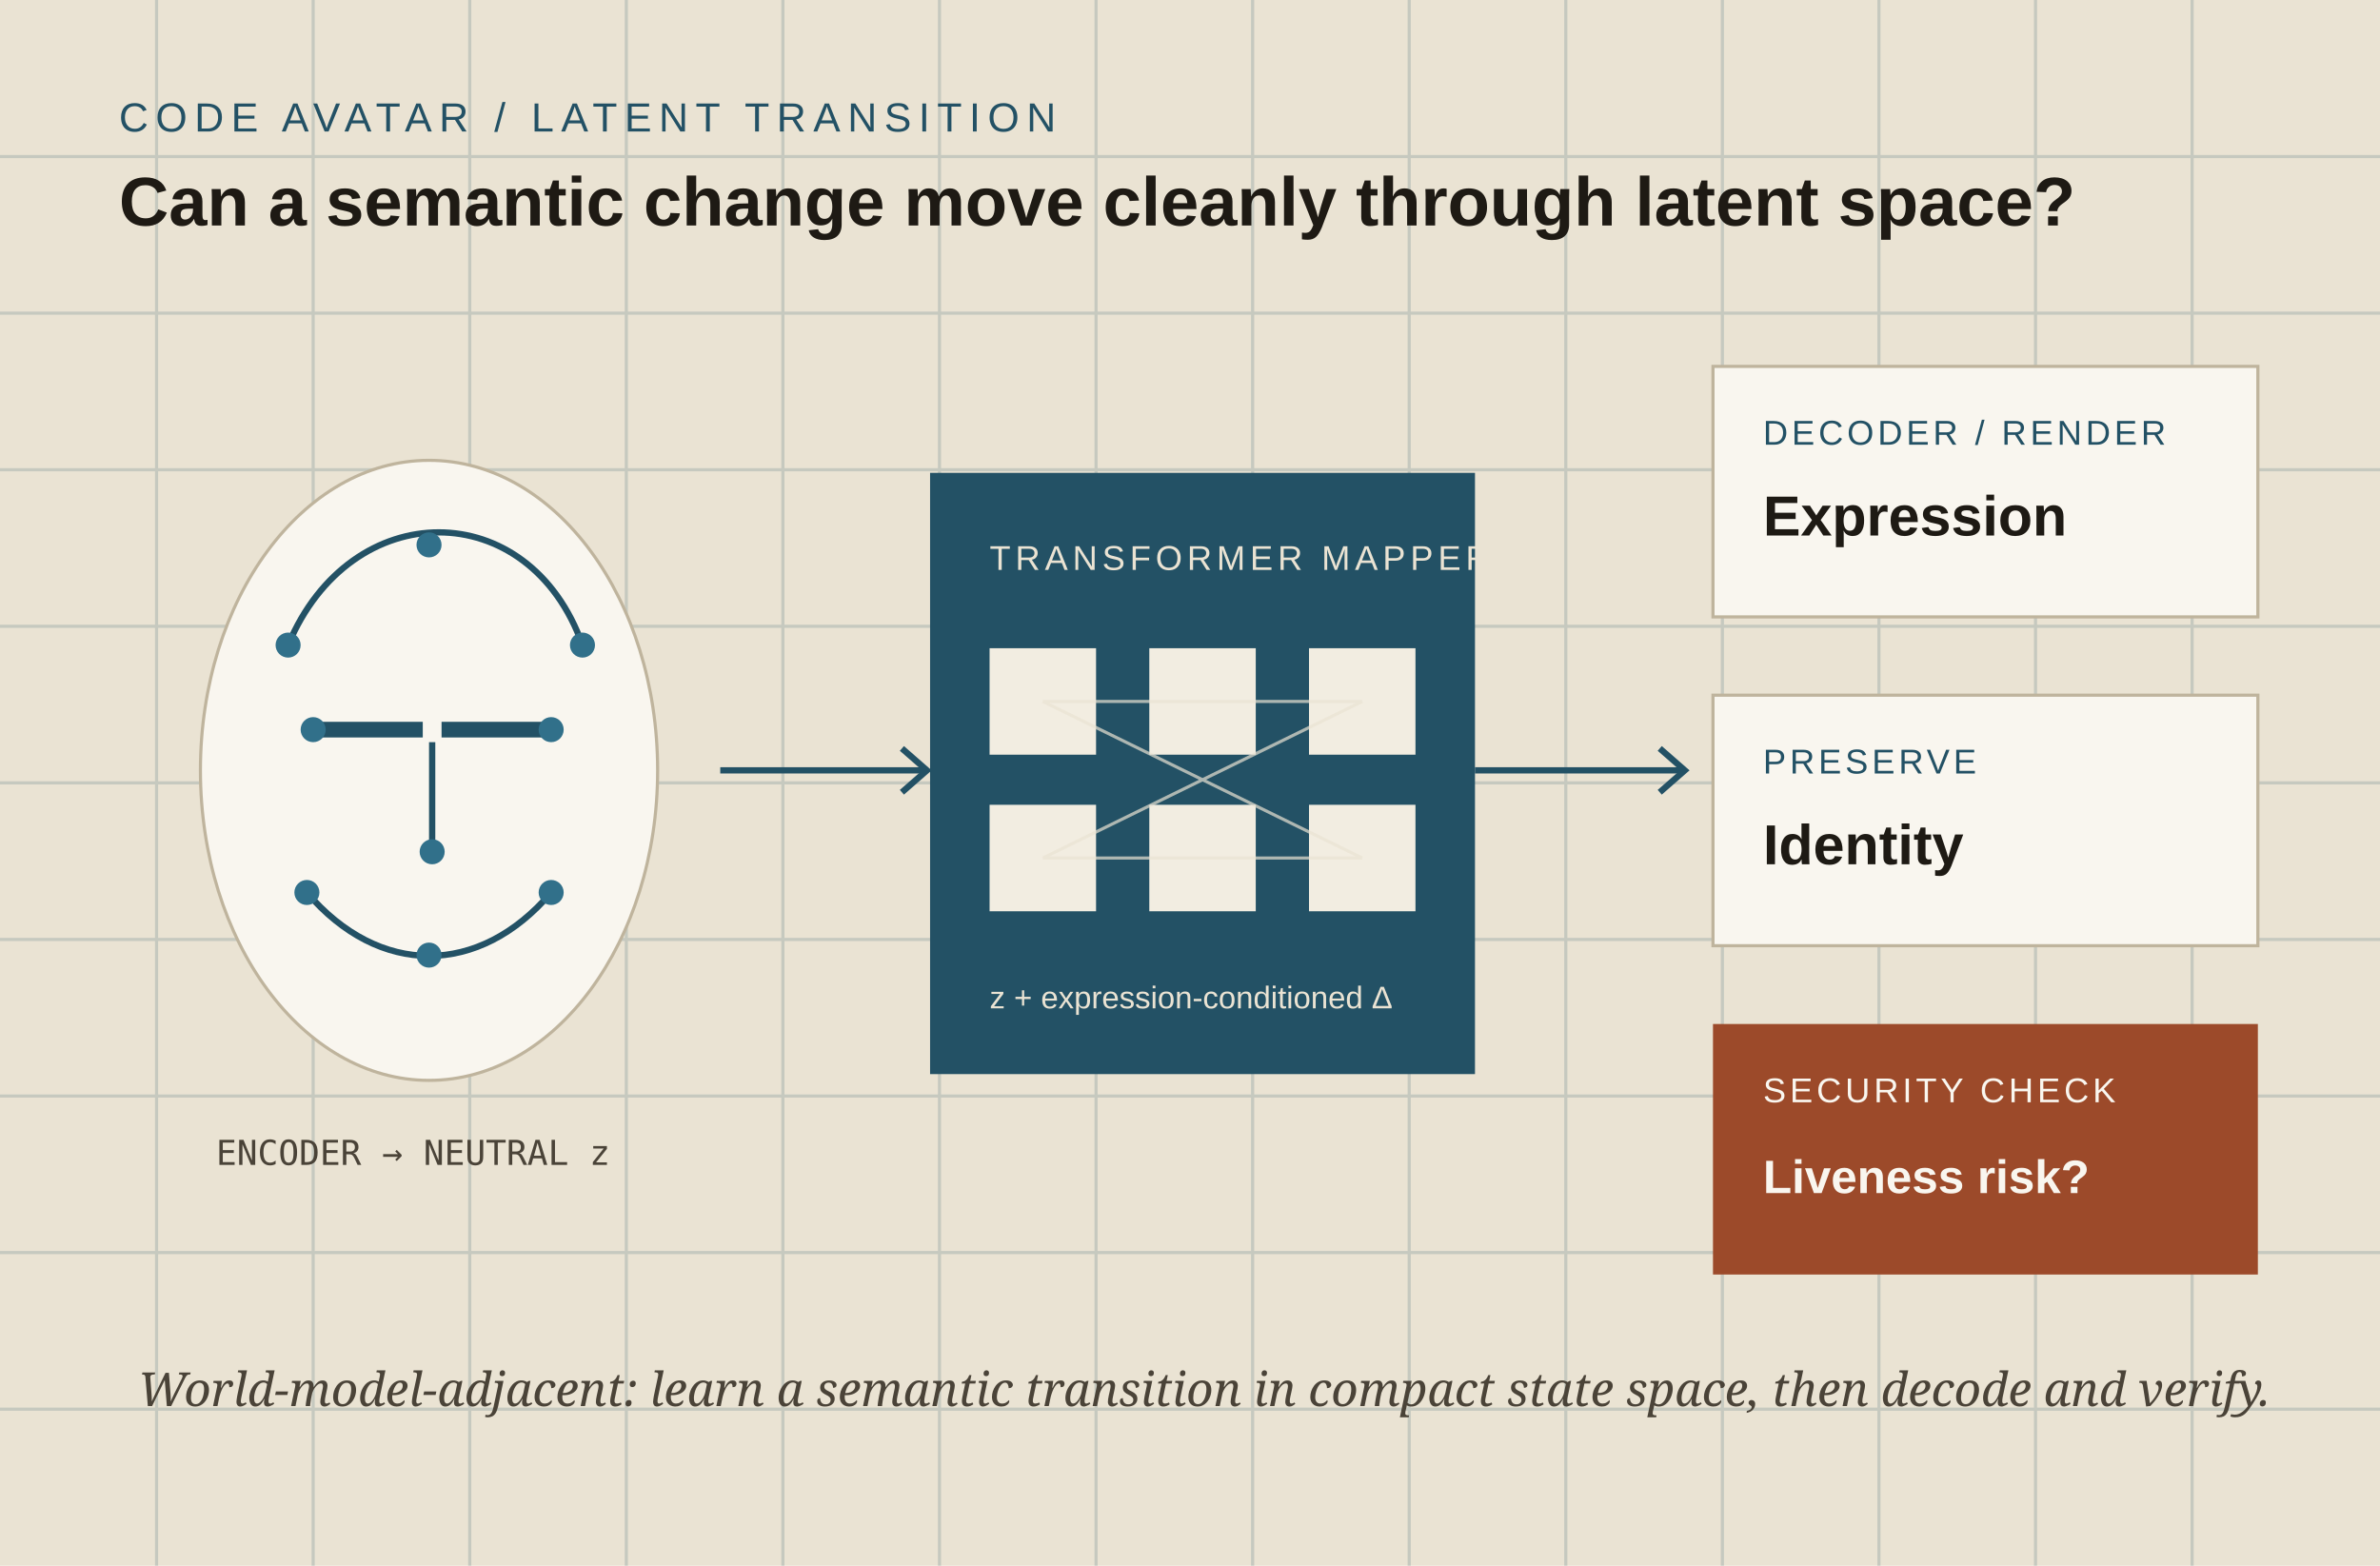
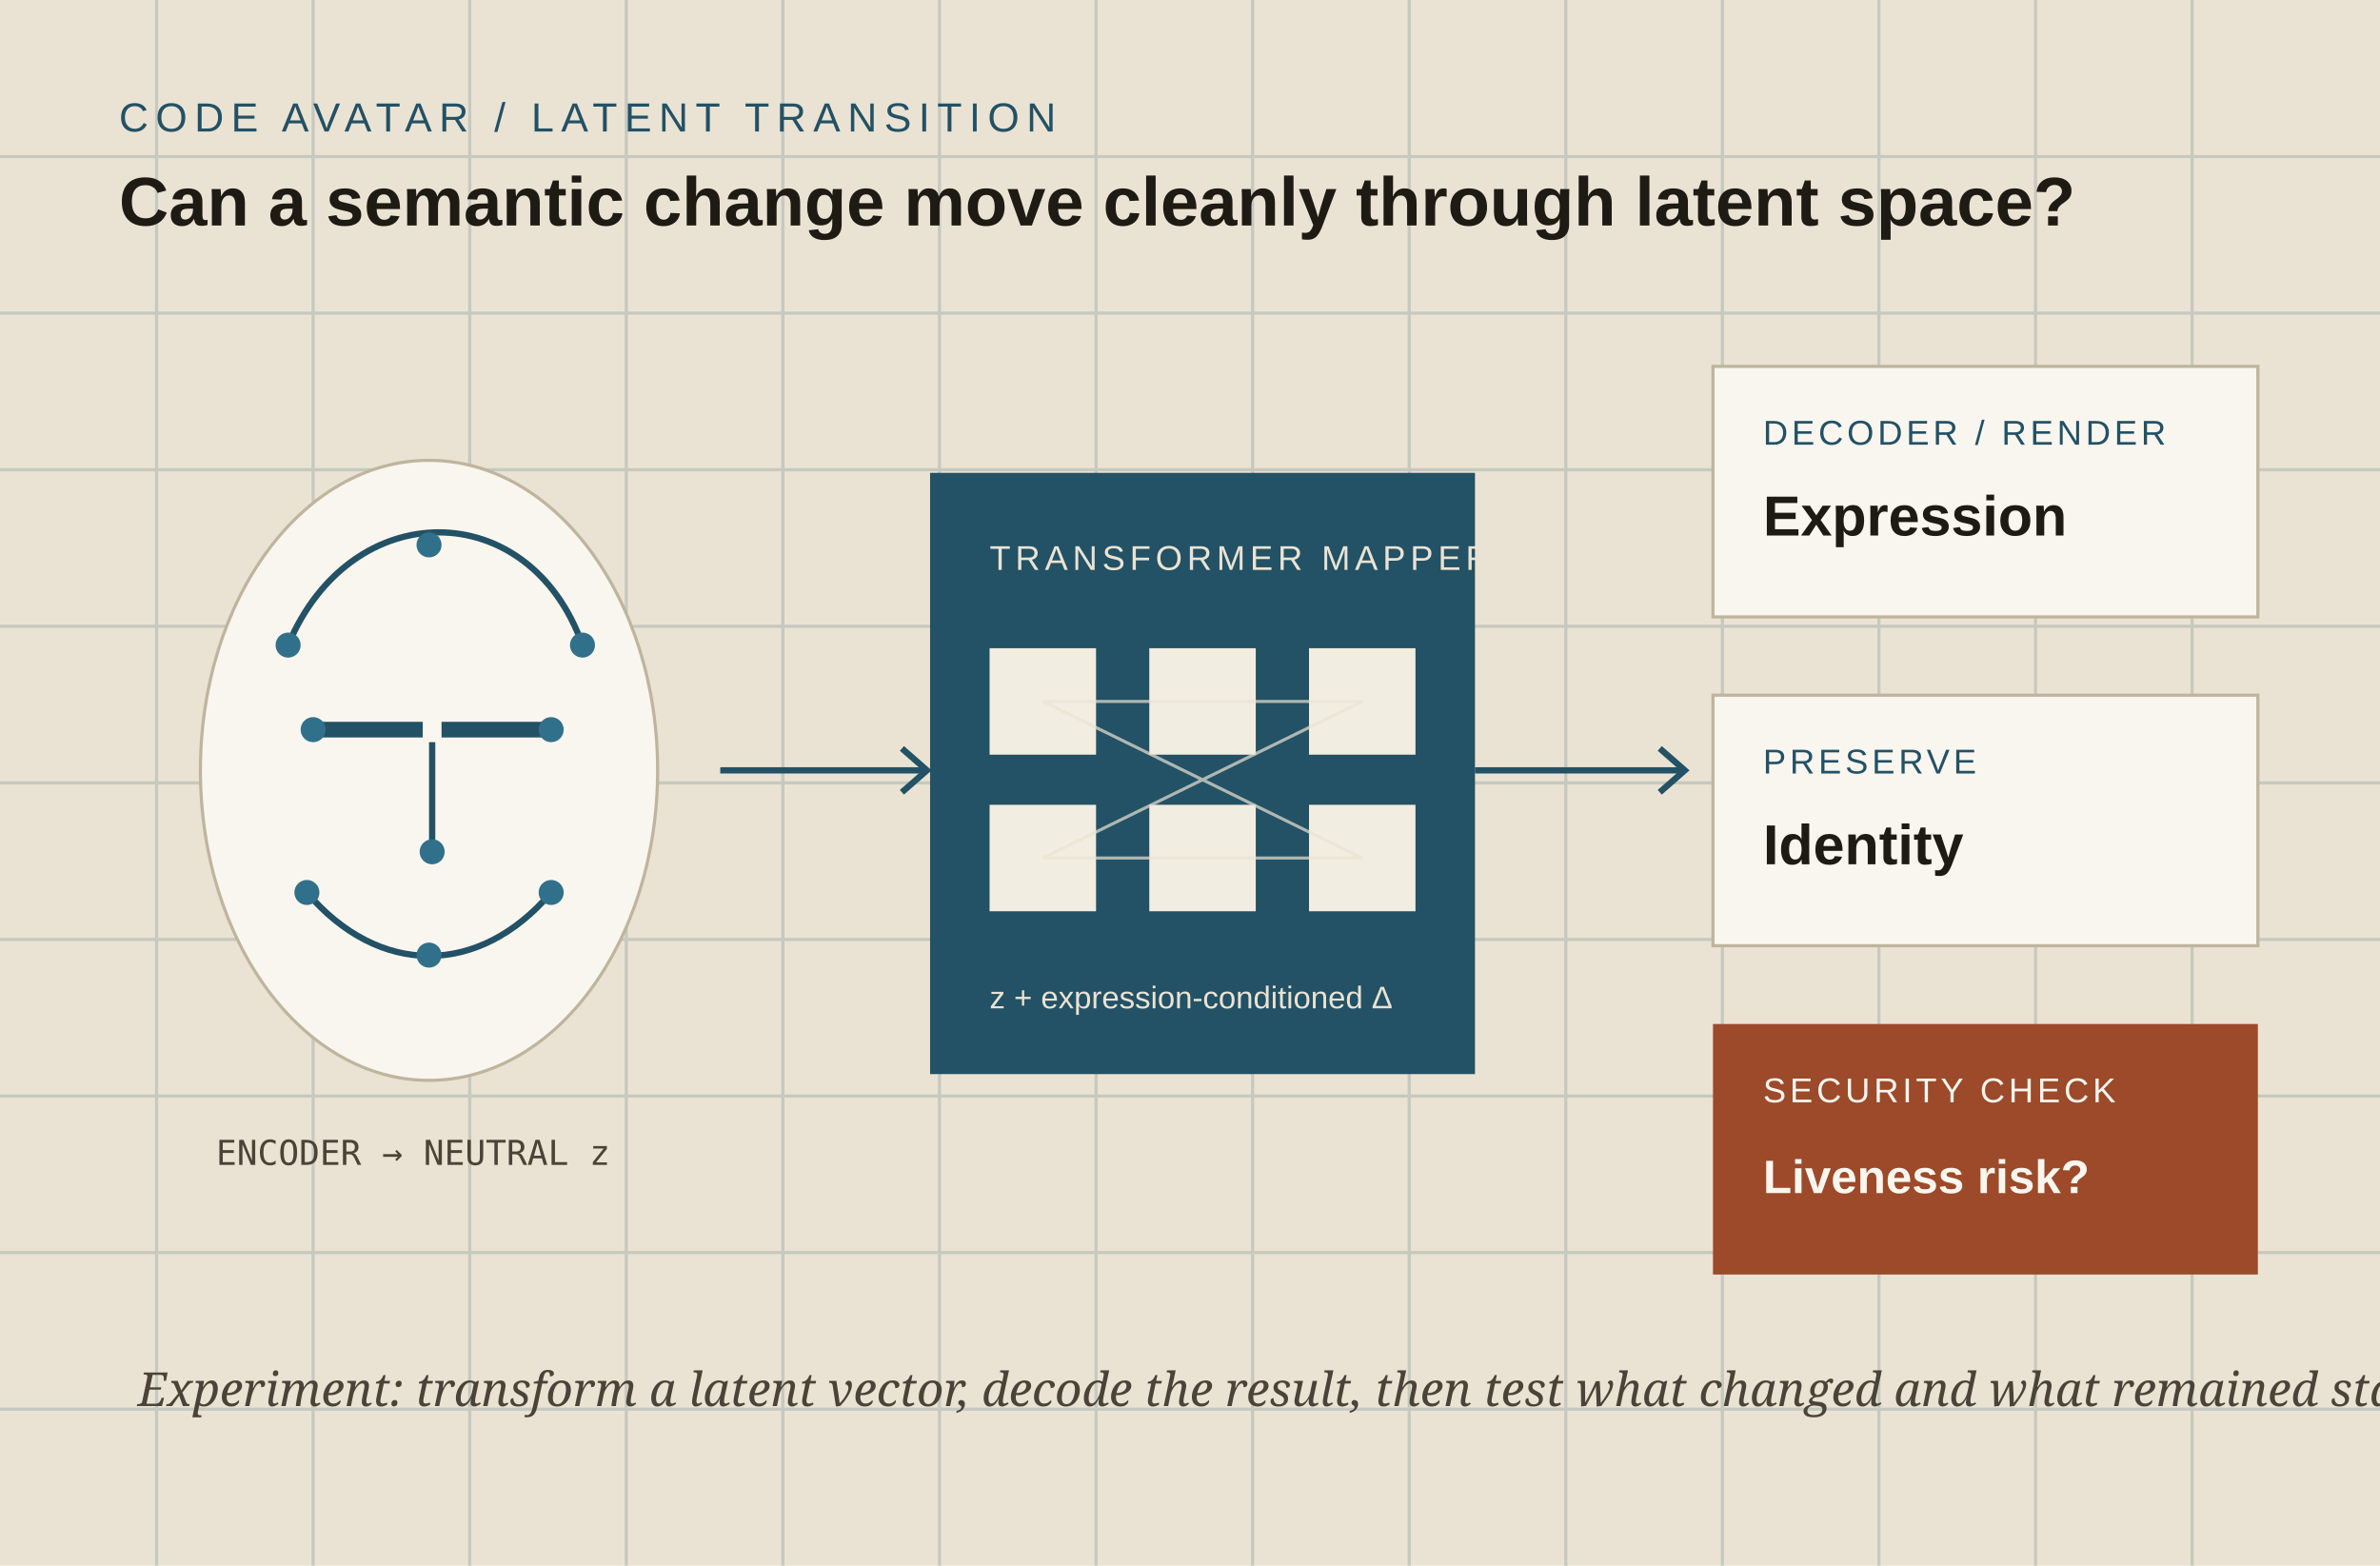
<svg xmlns="http://www.w3.org/2000/svg" viewBox="0 0 760 500" role="img" aria-labelledby="title desc">
  <rect width="760" height="500" fill="#EAE3D3" />
  <g stroke="#235165" stroke-width="1" opacity=".18">
    <path d="M0 50h760M0 100h760M0 150h760M0 200h760M0 250h760M0 300h760M0 350h760M0 400h760M0 450h760" />
    <path d="M50 0v500M100 0v500M150 0v500M200 0v500M250 0v500M300 0v500M350 0v500M400 0v500M450 0v500M500 0v500M550 0v500M600 0v500M650 0v500M700 0v500" />
  </g>
  <g font-family="Arial, sans-serif" fill="#1E1A14">
    <text x="38" y="42" font-size="13" letter-spacing="2.3" fill="#235165">CODE AVATAR / LATENT TRANSITION</text>
    <text x="38" y="72" font-size="22" font-weight="700">Can a semantic change move cleanly through latent space?</text>
  </g>
  <g transform="translate(45 126)" fill="none" stroke="#235165">
    <ellipse cx="92" cy="120" rx="73" ry="99" fill="#F9F6EF" stroke="#BFB49D" />
    <path d="M47 80c20-48 77-48 94 0M53 159c23 27 55 27 78 0" stroke-width="2" />
    <path d="M55 107h35M96 107h35" stroke-width="5" />
    <path d="M93 111v35" stroke-width="2" />
    <g fill="#31708A" stroke="none">
      <circle cx="47" cy="80" r="4" />
      <circle cx="92" cy="48" r="4" />
      <circle cx="141" cy="80" r="4" />
      <circle cx="55" cy="107" r="4" />
      <circle cx="131" cy="107" r="4" />
      <circle cx="93" cy="146" r="4" />
      <circle cx="53" cy="159" r="4" />
      <circle cx="92" cy="179" r="4" />
      <circle cx="131" cy="159" r="4" />
    </g>
    <text x="24" y="246" font-family="monospace" font-size="11" fill="#4A4338" stroke="none">ENCODER → NEUTRAL z</text>
  </g>
  <g fill="none" stroke="#235165" stroke-width="2">
    <path d="M230 246h66" />
    <path d="m288 239 8 7-8 7" />
  </g>
  <g transform="translate(297 151)" font-family="Arial, sans-serif">
    <rect width="174" height="192" fill="#235165" />
    <text x="19" y="31" font-size="11" letter-spacing="1.5" fill="#EAE3D3">TRANSFORMER MAPPER</text>
    <g fill="#F2EDE1">
      <rect x="19" y="56" width="34" height="34" />
      <rect x="70" y="56" width="34" height="34" />
      <rect x="121" y="56" width="34" height="34" />
      <rect x="19" y="106" width="34" height="34" />
      <rect x="70" y="106" width="34" height="34" />
      <rect x="121" y="106" width="34" height="34" />
    </g>
    <g stroke="#EAE3D3" opacity=".7">
      <path d="M36 73h102M36 123h102M36 73l102 50M138 73 36 123" />
    </g>
    <text x="19" y="171" font-size="10" fill="#EAE3D3">z + expression-conditioned Δ</text>
  </g>
  <g fill="none" stroke="#235165" stroke-width="2">
    <path d="M471 246h67" />
    <path d="m530 239 8 7-8 7" />
  </g>
  <g transform="translate(547 117)" font-family="Arial, sans-serif">
    <rect width="174" height="80" fill="#F9F6EF" stroke="#BFB49D" />
    <text x="16" y="25" font-size="11" letter-spacing="1.2" fill="#235165">DECODER / RENDER</text>
    <text x="16" y="54" font-size="18" font-weight="700" fill="#1E1A14">Expression</text>
    <rect y="105" width="174" height="80" fill="#F9F6EF" stroke="#BFB49D" />
    <text x="16" y="130" font-size="11" letter-spacing="1.2" fill="#235165">PRESERVE</text>
    <text x="16" y="159" font-size="18" font-weight="700" fill="#1E1A14">Identity</text>
    <rect y="210" width="174" height="80" fill="#9C4A2A" />
    <text x="16" y="235" font-size="11" letter-spacing="1.2" fill="#F9F6EF">SECURITY CHECK</text>
    <text x="16" y="264" font-size="15" font-weight="700" fill="#F9F6EF">Liveness risk?</text>
  </g>
  <g font-family="Georgia, serif" fill="#4A4338">
-     <text x="44" y="449" font-size="15" font-style="italic">World-model-adjacent: learn a semantic transition in compact state space, then decode and verify.</text>
+     <text x="44" y="449" font-size="15" font-style="italic">Experiment: transform a latent vector, decode the result, then test what changed and what remained stable.</text>
  </g>
</svg>
